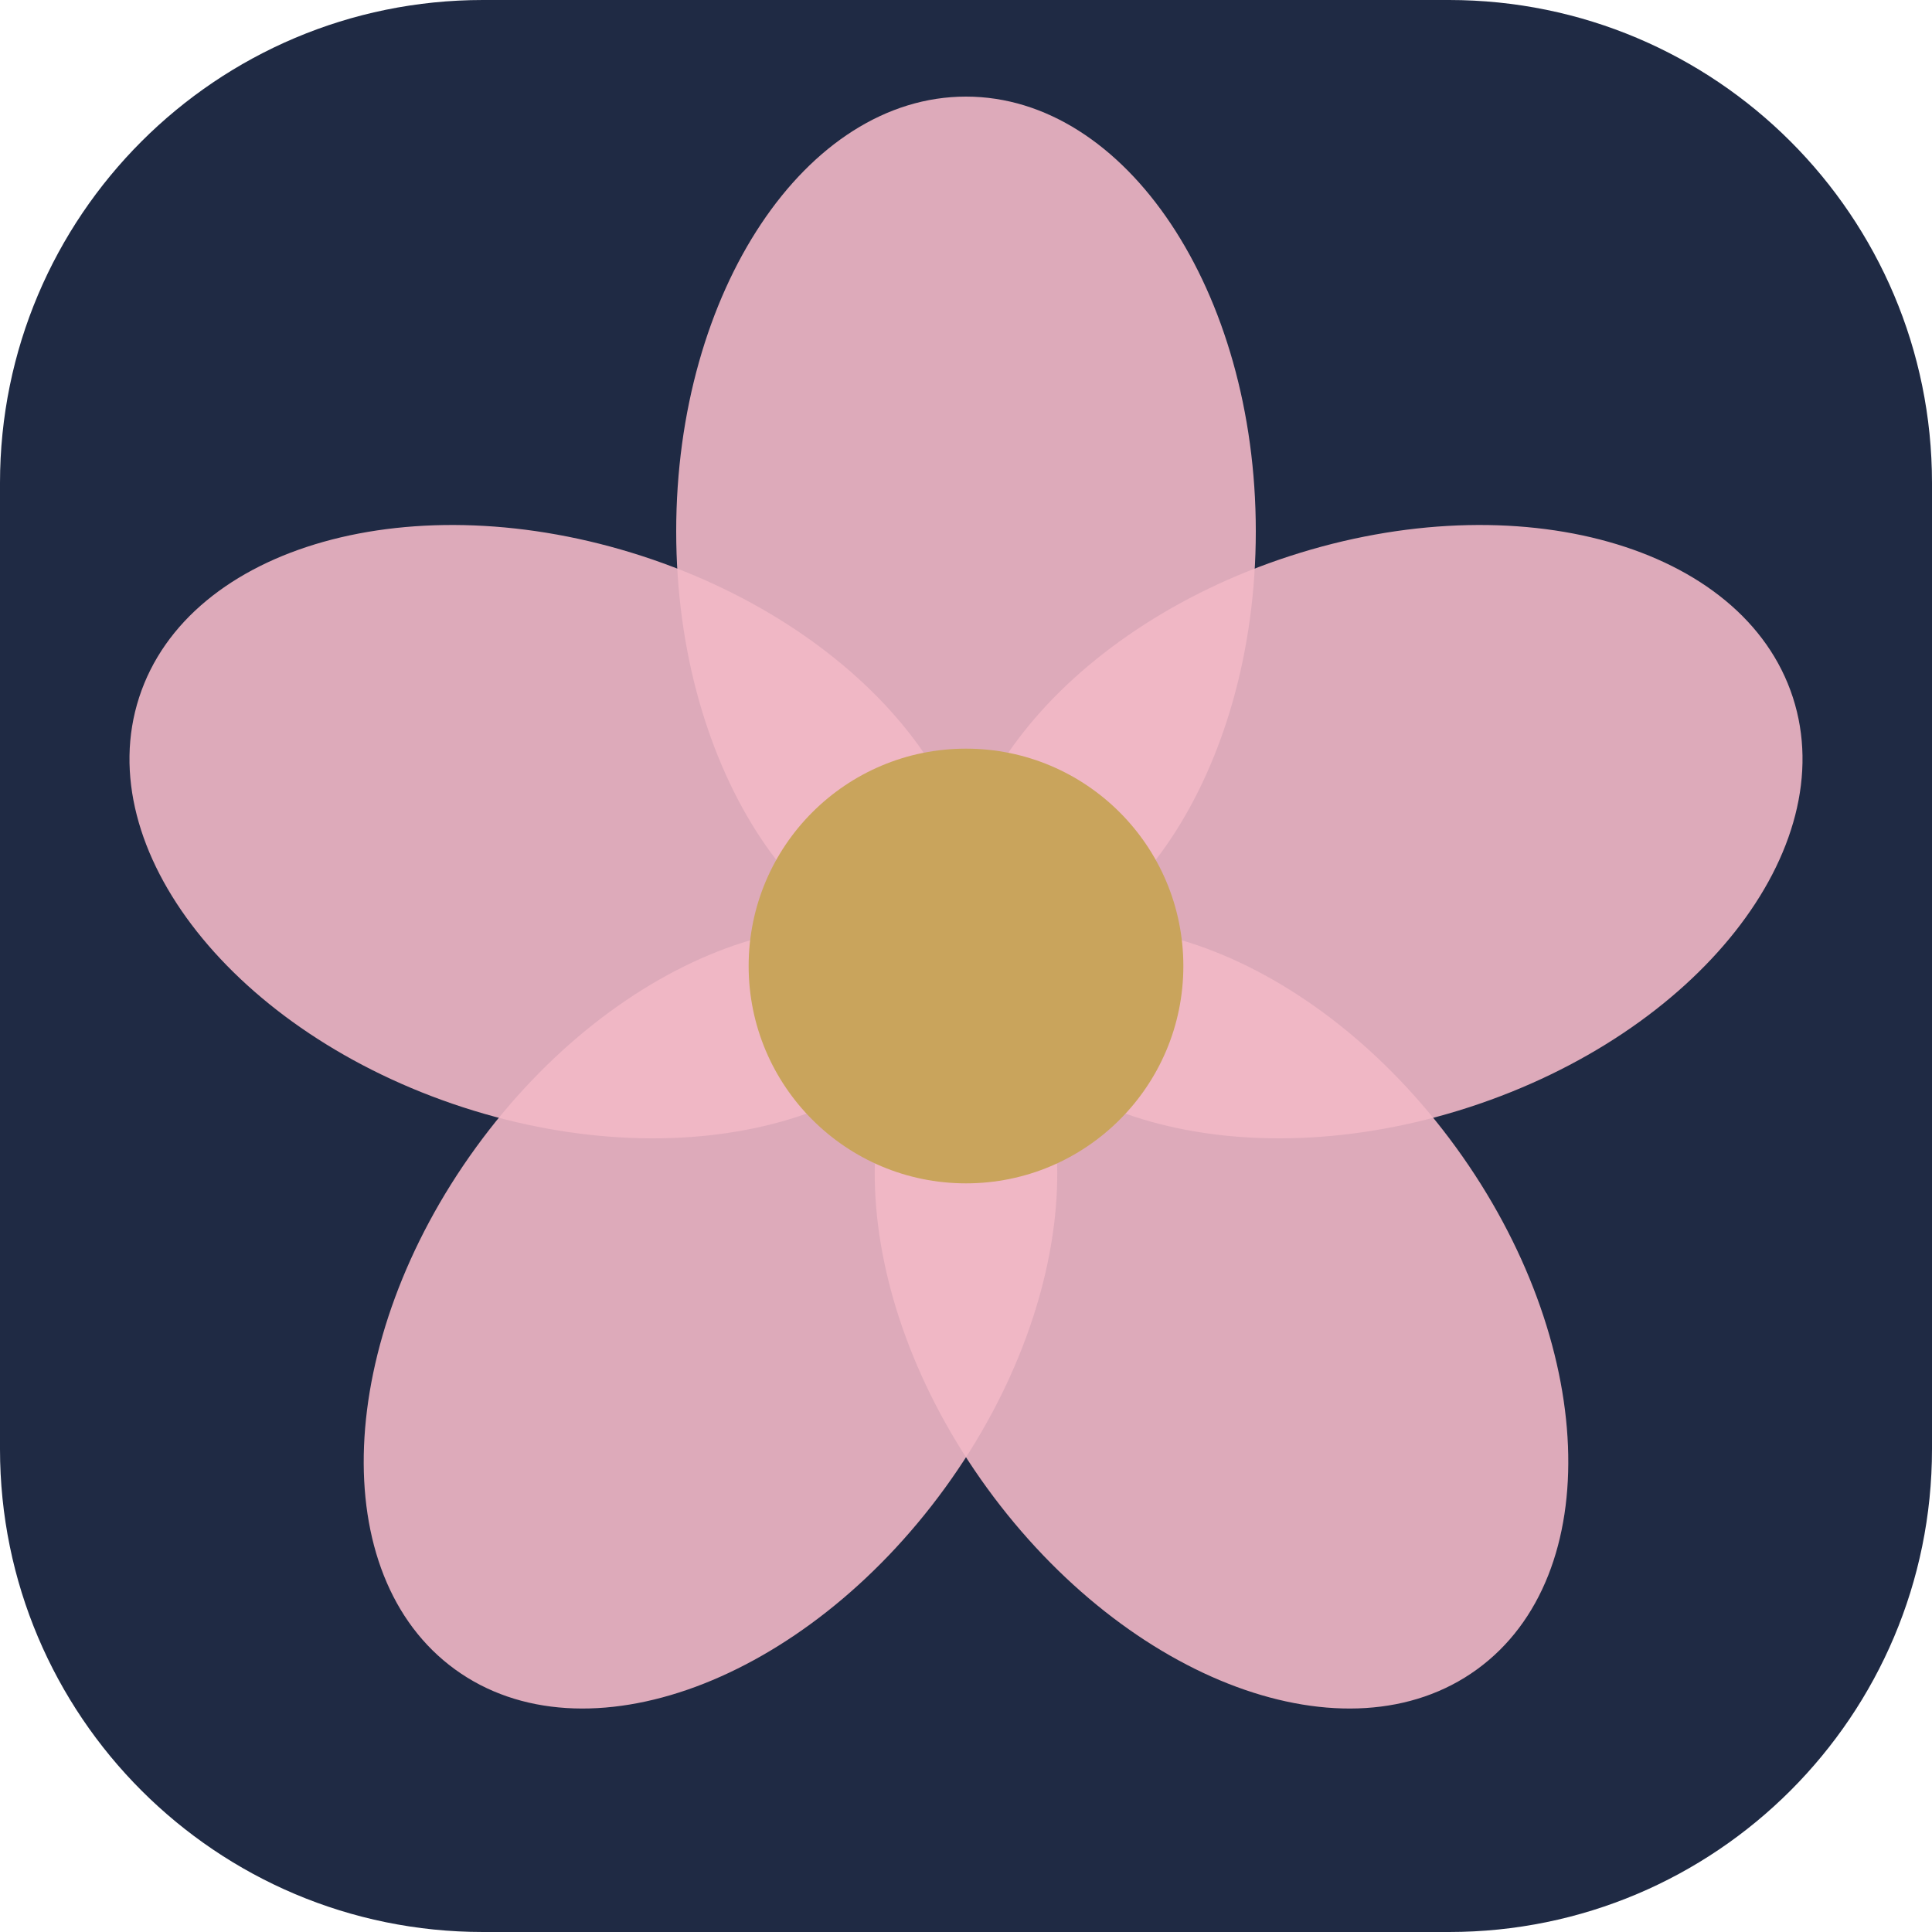
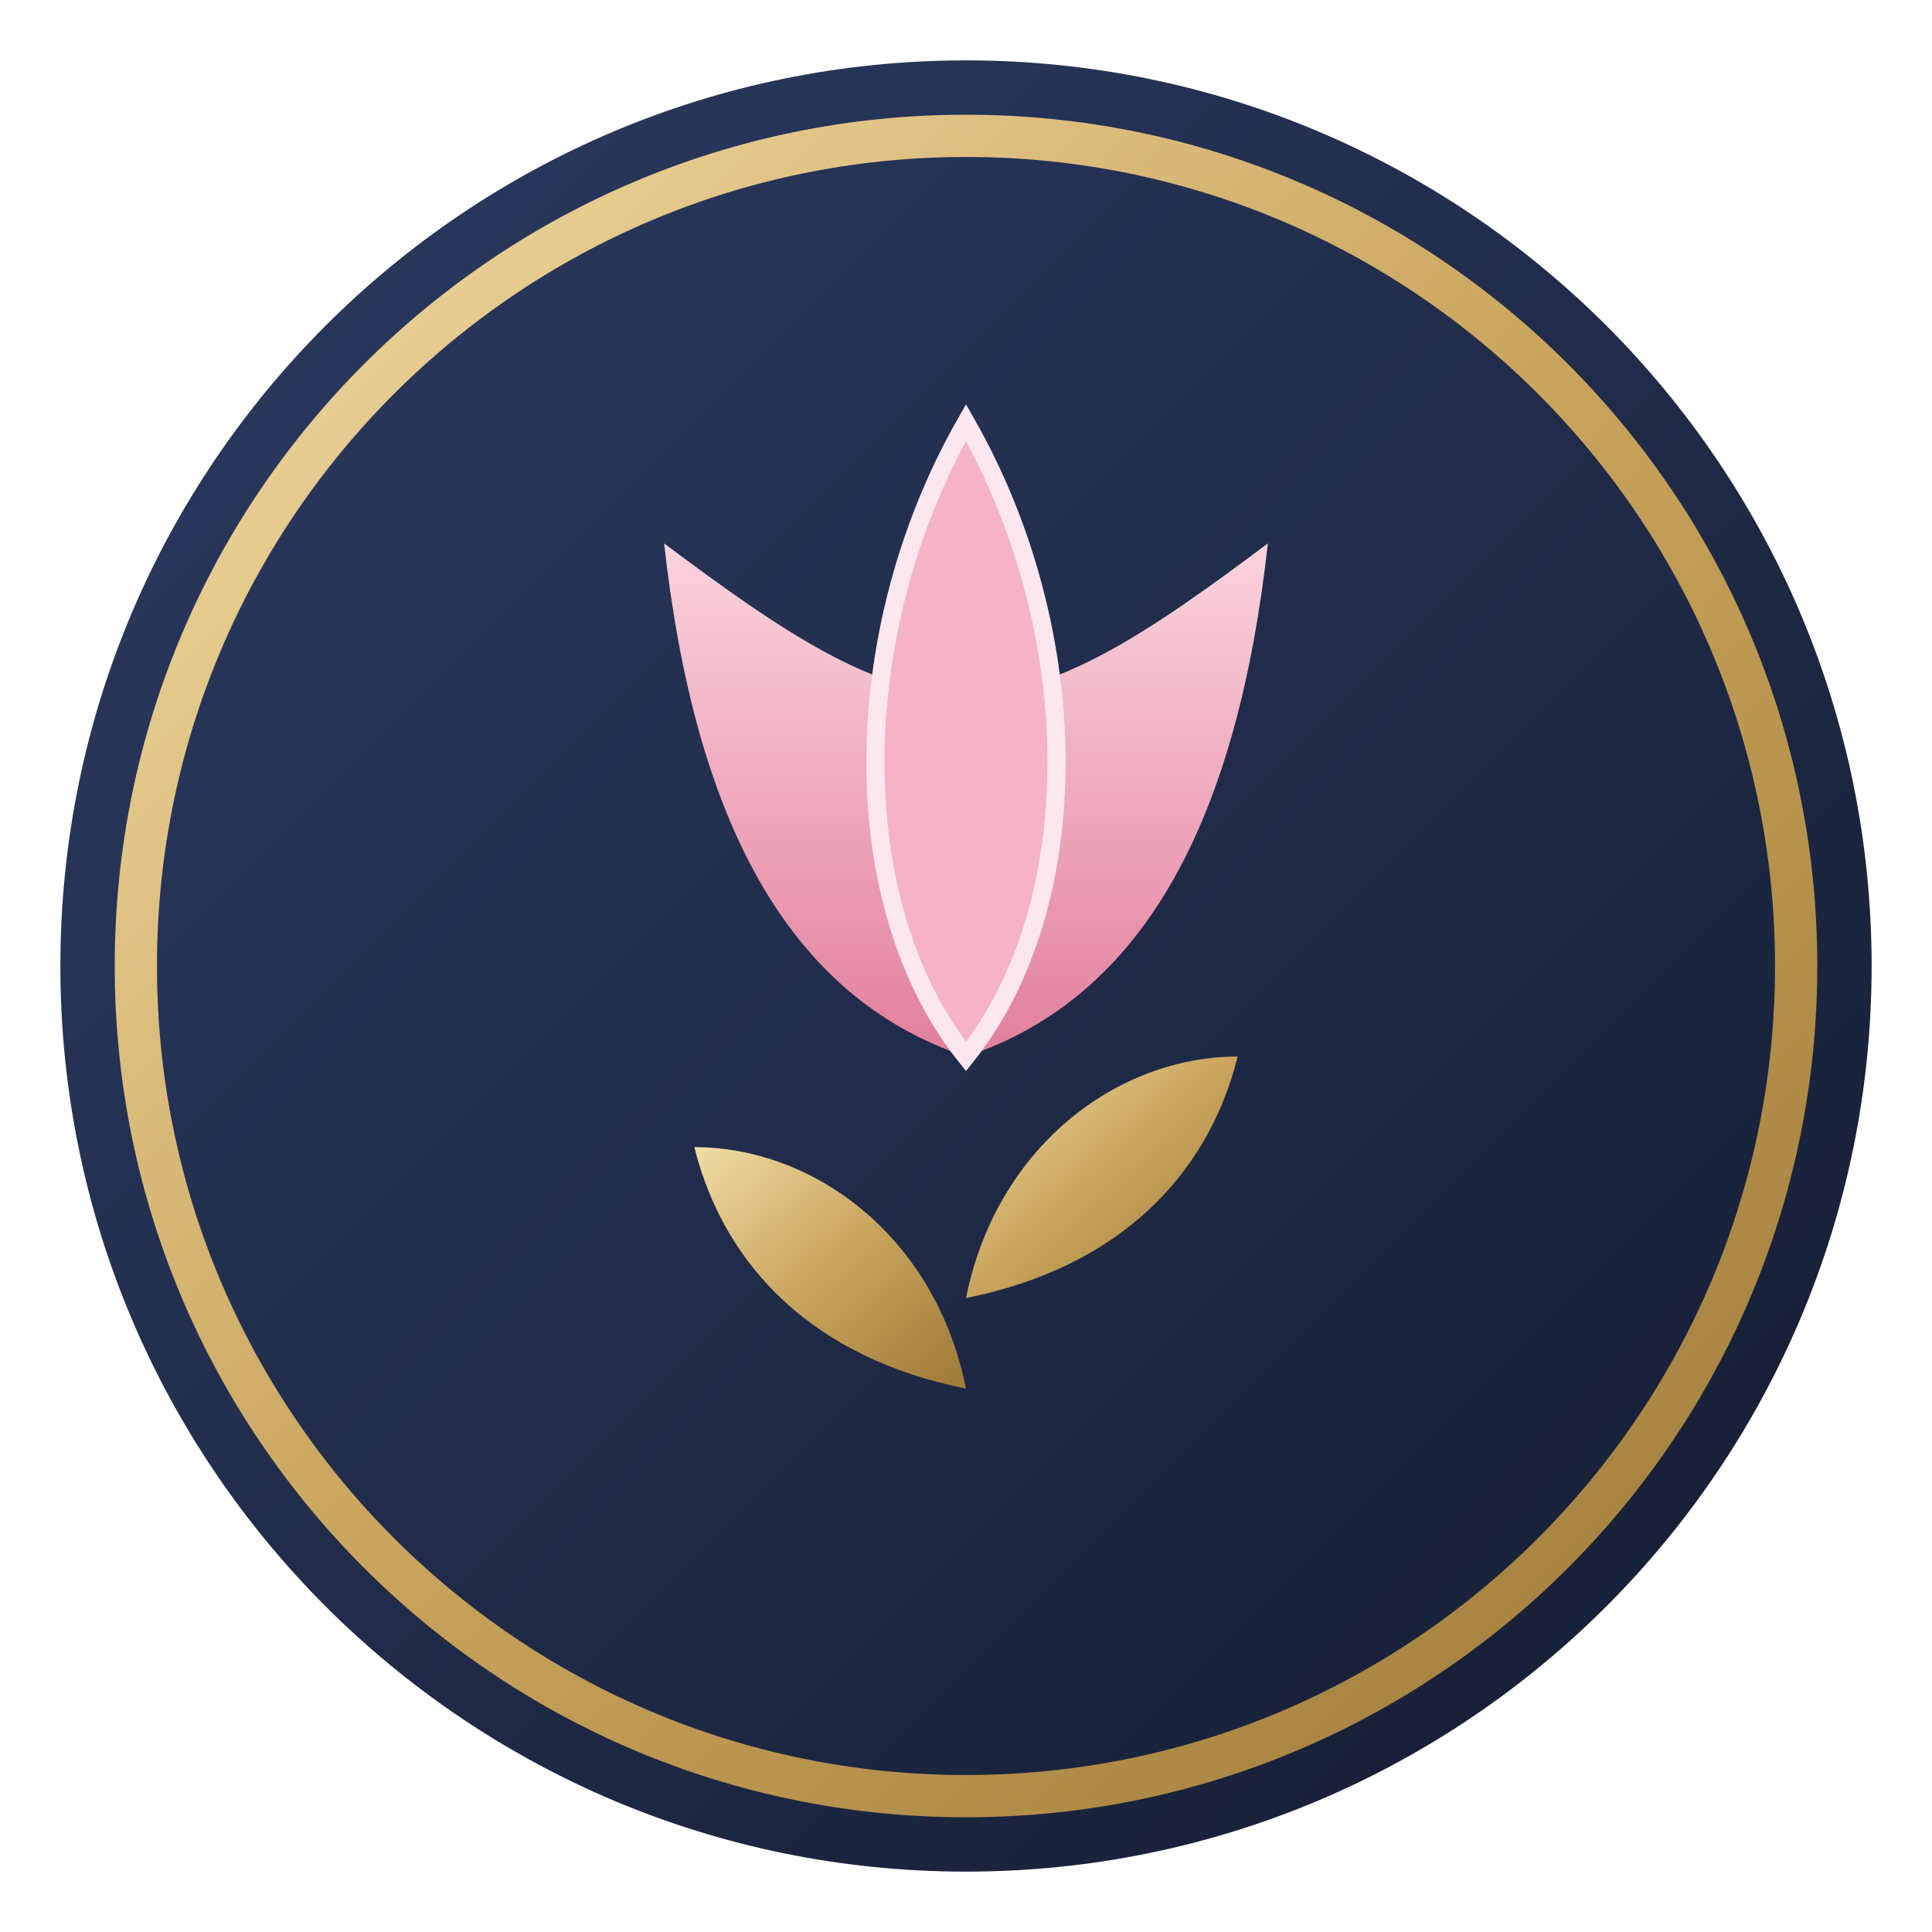
- <svg xmlns="http://www.w3.org/2000/svg" viewBox="0 0 40 40">
-   <rect width="40" height="40" rx="10" fill="#1f2a44" />
-   <g fill="#f2b8c6">
-     <ellipse cx="20" cy="11" rx="6" ry="9" opacity=".9" />
-     <ellipse cx="20" cy="11" rx="6" ry="9" transform="rotate(72 20 20)" opacity=".9" />
-     <ellipse cx="20" cy="11" rx="6" ry="9" transform="rotate(144 20 20)" opacity=".9" />
-     <ellipse cx="20" cy="11" rx="6" ry="9" transform="rotate(216 20 20)" opacity=".9" />
-     <ellipse cx="20" cy="11" rx="6" ry="9" transform="rotate(288 20 20)" opacity=".9" />
-   </g>
-   <circle cx="20" cy="20" r="4.5" fill="#c9a45c" />
+ <svg xmlns="http://www.w3.org/2000/svg" viewBox="0 0 64 64">
+   <defs>
+     <linearGradient id="b" x1="0" y1="0" x2="1" y2="1">
+       <stop offset="0" stop-color="#2b3b62" />
+       <stop offset="1" stop-color="#141c30" />
+     </linearGradient>
+     <linearGradient id="g" x1="0" y1="0" x2="1" y2="1">
+       <stop offset="0" stop-color="#f1dca4" />
+       <stop offset=".5" stop-color="#c9a45c" />
+       <stop offset="1" stop-color="#9c7a37" />
+     </linearGradient>
+     <linearGradient id="p" x1="0" y1="0" x2="0" y2="1">
+       <stop offset="0" stop-color="#fbd3dd" />
+       <stop offset="1" stop-color="#e27f9d" />
+     </linearGradient>
+   </defs>
+   <circle cx="32" cy="32" r="30" fill="url(#b)" />
+   <circle cx="32" cy="32" r="27.5" fill="none" stroke="url(#g)" stroke-width="1.4" />
+   <path d="M32 50V34" stroke="url(#g)" stroke-width="1.8" stroke-linecap="round" />
+   <path d="M32 46c-5-1-8-4-9-8 4 0 8 3 9 8z" fill="url(#g)" />
+   <path d="M32 43c5-1 8-4 9-8-4 0-8 3-9 8z" fill="url(#g)" />
+   <path d="M22 18c1 9 4 15 10 17 6-2 9-8 10-17-4 3-7 5-10 5s-6-2-10-5z" fill="url(#p)" />
+   <path d="M32 35c-4-5-4-14 0-21 4 7 4 16 0 21z" fill="#f6b3c5" stroke="#fde7ee" stroke-width=".6" />
</svg>
